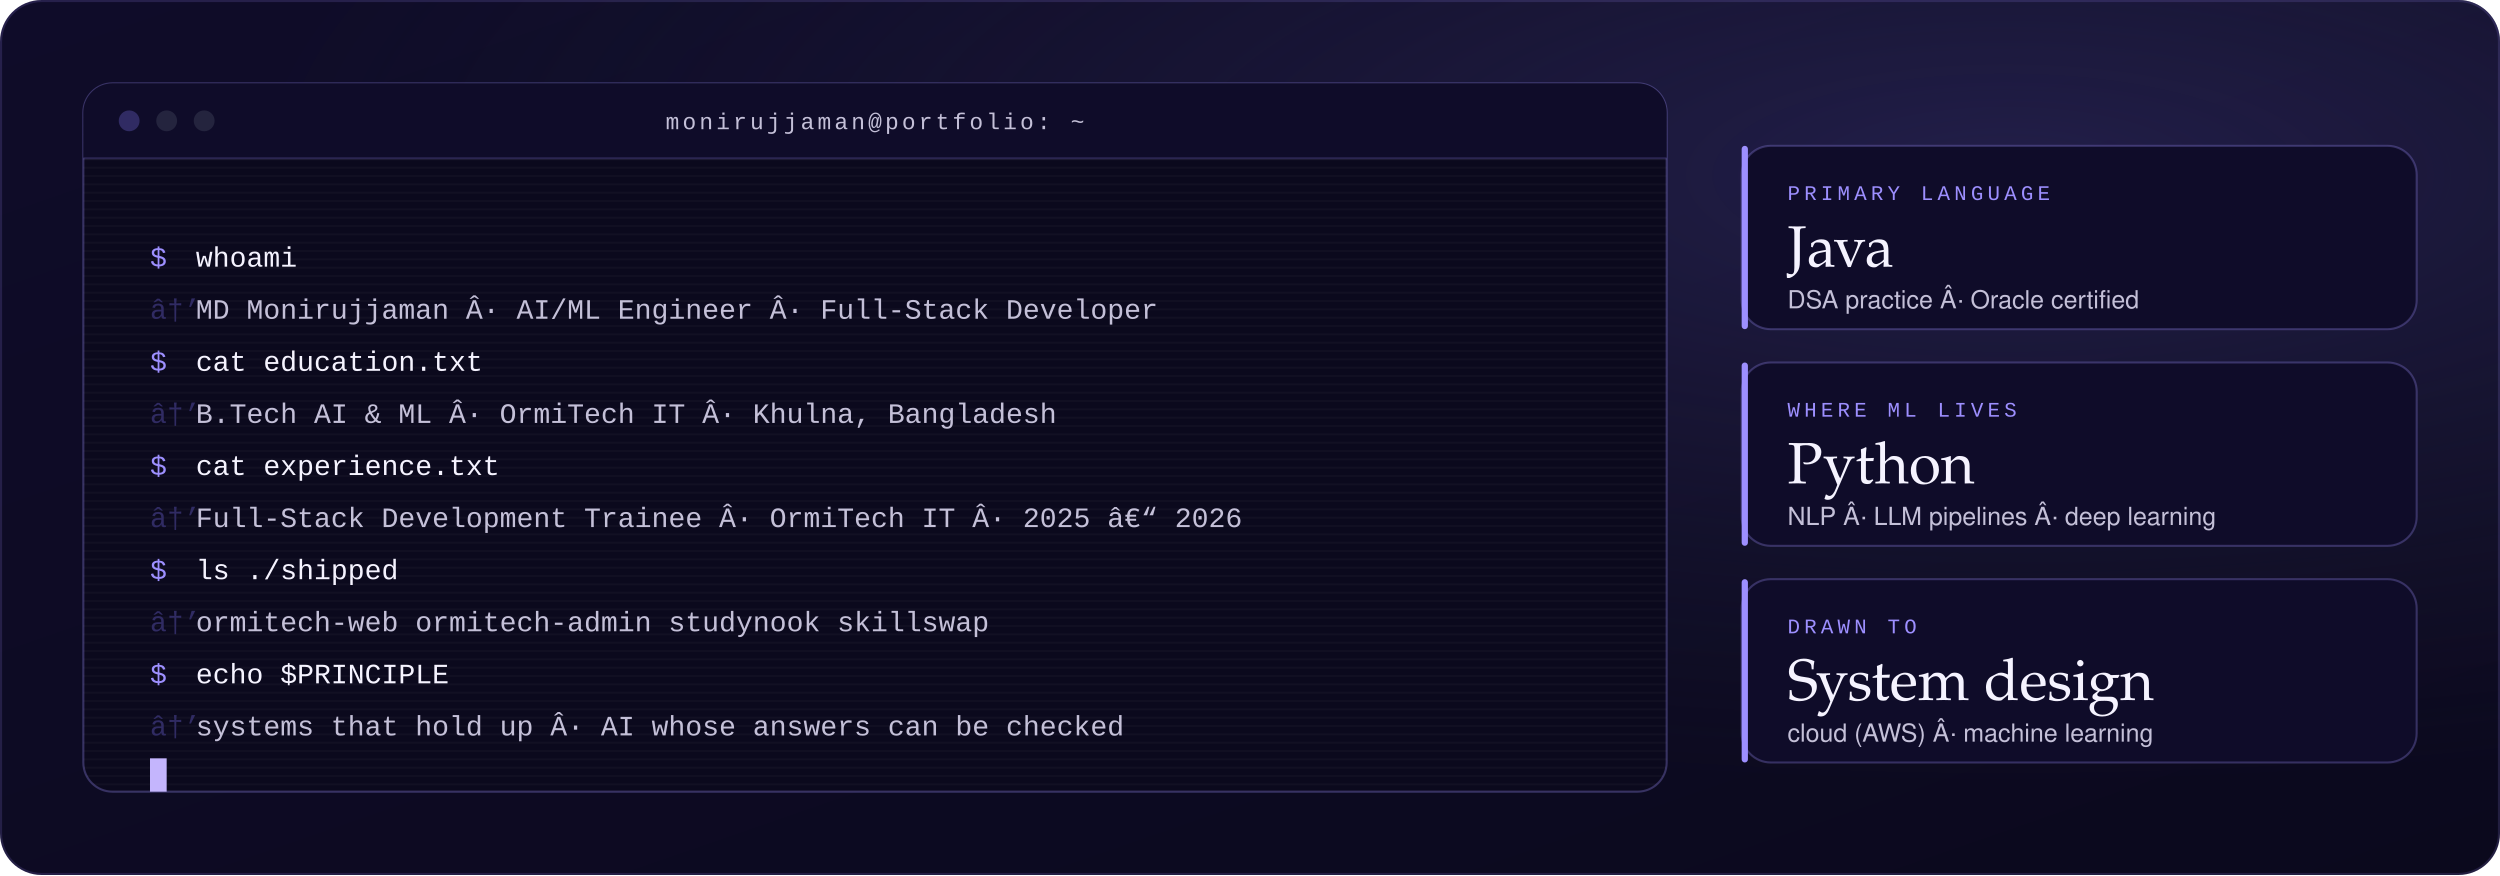
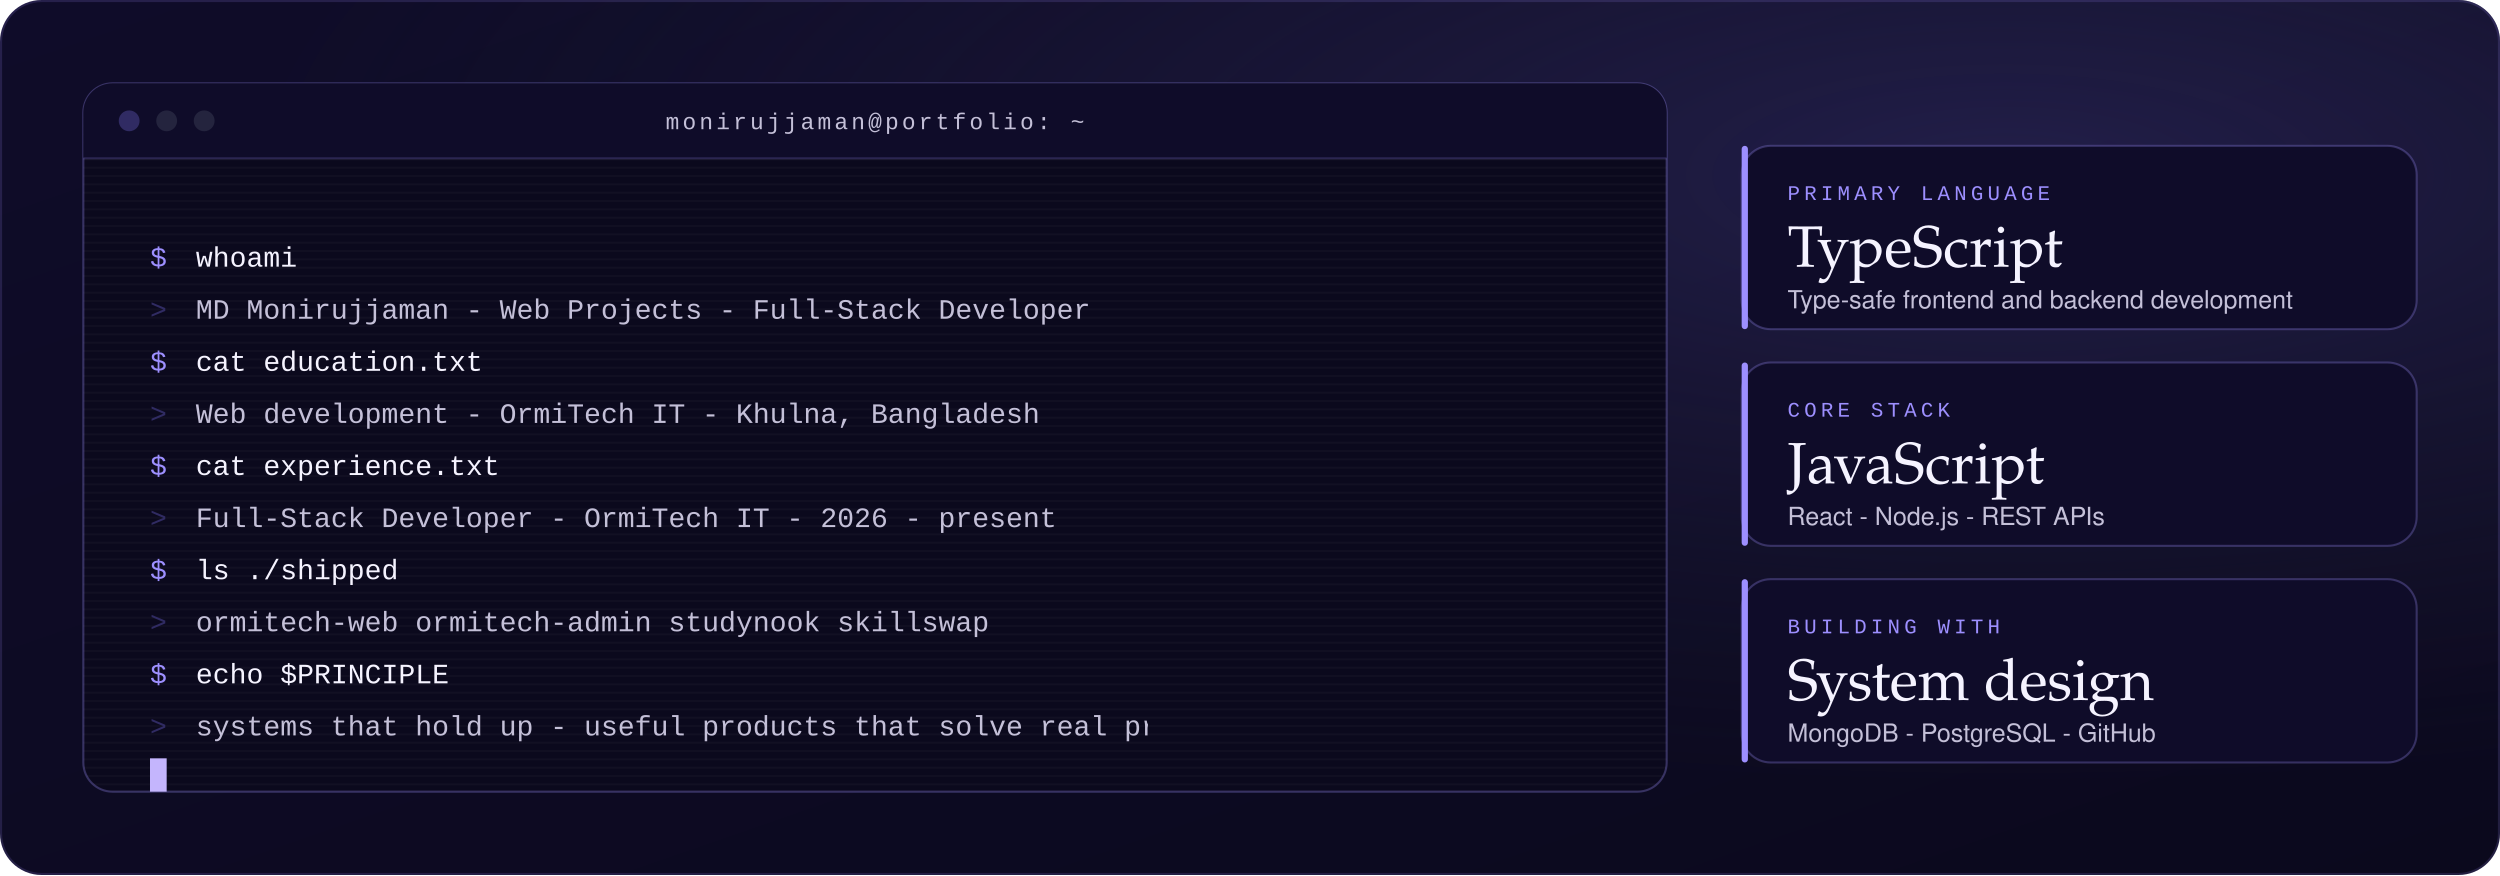
<svg xmlns="http://www.w3.org/2000/svg" viewBox="0 0 1200 420" width="1200" height="420" role="img" aria-labelledby="ab-t ab-d">
  <defs>
    <linearGradient id="ab-bg" x1="0" y1="0" x2="1" y2="1">
      <stop offset="0" stop-color="#0f0c29" />
      <stop offset="1" stop-color="#0b091d" />
    </linearGradient>
    <radialGradient id="ab-glow" cx="80%" cy="20%" r="70%">
      <stop offset="0" stop-color="#302b63" stop-opacity=".6" />
      <stop offset="1" stop-color="#24243e" stop-opacity="0" />
    </radialGradient>
    <pattern id="ab-scan" width="4" height="4" patternUnits="userSpaceOnUse">
      <rect width="4" height="1" fill="#F5F3FF" opacity=".025" />
    </pattern>
    <clipPath id="ab-c0">
      <rect class="ab-type" x="68" y="112" width="89" height="22" style="animation-delay:0.60s;animation-duration:0.41s;animation-timing-function:steps(6)" />
    </clipPath>
    <clipPath id="ab-c1">
      <rect class="ab-type" x="68" y="137" width="524" height="22" style="animation-delay:1.16s;animation-duration:0.53s;animation-timing-function:steps(1)" />
    </clipPath>
    <clipPath id="ab-c2">
      <rect class="ab-type" x="68" y="162" width="179" height="22" style="animation-delay:2.04s;animation-duration:0.56s;animation-timing-function:steps(17)" />
    </clipPath>
    <clipPath id="ab-c3">
      <rect class="ab-type" x="68" y="187" width="491" height="22" style="animation-delay:2.75s;animation-duration:0.53s;animation-timing-function:steps(1)" />
    </clipPath>
    <clipPath id="ab-c4">
      <rect class="ab-type" x="68" y="212" width="188" height="22" style="animation-delay:3.63s;animation-duration:0.59s;animation-timing-function:steps(18)" />
    </clipPath>
    <clipPath id="ab-c5">
      <rect class="ab-type" x="68" y="237" width="532" height="22" style="animation-delay:4.37s;animation-duration:0.53s;animation-timing-function:steps(1)" />
    </clipPath>
    <clipPath id="ab-c6">
      <rect class="ab-type" x="68" y="262" width="138" height="22" style="animation-delay:5.25s;animation-duration:0.41s;animation-timing-function:steps(12)" />
    </clipPath>
    <clipPath id="ab-c7">
      <rect class="ab-type" x="68" y="287" width="548" height="22" style="animation-delay:5.81s;animation-duration:0.53s;animation-timing-function:steps(1)" />
    </clipPath>
    <clipPath id="ab-c8">
      <rect class="ab-type" x="68" y="312" width="163" height="22" style="animation-delay:6.69s;animation-duration:0.49s;animation-timing-function:steps(15)" />
    </clipPath>
    <clipPath id="ab-c9">
      <rect class="ab-type" x="68" y="337" width="483" height="22" style="animation-delay:7.34s;animation-duration:0.53s;animation-timing-function:steps(1)" />
    </clipPath>
  </defs>
  <style>
    .ab-serif { font-family: Georgia, "Iowan Old Style", "Palatino Linotype", "Times New Roman", serif; }
    .ab-mono { font-family: ui-monospace, SFMono-Regular, Menlo, Consolas, "Liberation Mono", monospace; }
    .ab-sans { font-family: -apple-system, BlinkMacSystemFont, "Segoe UI", Helvetica, Arial, sans-serif; }
    .ab-type { transform-box: fill-box; transform-origin: left center; animation-name: ab-type; animation-fill-mode: both; }
    .ab-card { animation: ab-in 1s cubic-bezier(.16,1,.3,1) both; }
    .ab-fade { animation: ab-fade 1s ease both; }
    @keyframes ab-type { 0% { transform: scaleX(0); } 85%, 100% { transform: scaleX(1); } }
    @keyframes ab-in { from { opacity: 0; transform: translateX(24px); } to { opacity: 1; transform: none; } }
    @keyframes ab-fade { from { opacity: 0; } to { opacity: 1; } }
    @media (prefers-reduced-motion: reduce) { .ab-type, .ab-card, .ab-fade { animation: none; } }
  </style>
  <rect width="1200" height="420" rx="20" fill="url(#ab-bg)" />
  <rect width="1200" height="420" rx="20" fill="url(#ab-glow)" />
  <rect x=".5" y=".5" width="1199" height="419" rx="19.5" fill="none" stroke="#9D8FFF" stroke-opacity=".16" />
  <g class="ab-fade">
    <rect x="40" y="40" width="760" height="340" rx="14" fill="#0b091d" stroke="#9D8FFF" stroke-opacity=".3" />
    <rect x="40" y="40" width="760" height="340" rx="14" fill="url(#ab-scan)" />
    <path d="M40 54 a14 14 0 0 1 14 -14 H786 a14 14 0 0 1 14 14 V76 H40 Z" fill="#0f0c29" />
    <line x1="40" y1="76" x2="800" y2="76" stroke="#9D8FFF" stroke-opacity=".2" />
    <circle cx="62" cy="58" r="5" fill="#302b63" />
    <circle cx="80" cy="58" r="5" fill="#24243e" />
    <circle cx="98" cy="58" r="5" fill="#24243e" />
    <text class="ab-mono" x="420" y="62" text-anchor="middle" font-size="11" letter-spacing="1.5" fill="#C4C0D8">monirujjaman@portfolio: ~</text>
  </g>
  <g class="ab-mono" font-size="13.5">
    <g clip-path="url(#ab-c0)">
      <text x="72" y="128" fill="#9D8FFF">$</text>
      <text x="94" y="128" fill="#F5F3FF">whoami</text>
    </g>
    <g clip-path="url(#ab-c1)">
-       <text x="72" y="153" fill="#302b63">â†’</text>
-       <text x="94" y="153" fill="#C4C0D8">MD Monirujjaman Â· AI/ML Engineer Â· Full-Stack Developer</text>
+       <text x="72" y="153" fill="#302b63">&gt;</text>
+       <text x="94" y="153" fill="#C4C0D8">MD Monirujjaman  -  Web Projects  -  Full-Stack Developer</text>
    </g>
    <g clip-path="url(#ab-c2)">
      <text x="72" y="178" fill="#9D8FFF">$</text>
      <text x="94" y="178" fill="#F5F3FF">cat education.txt</text>
    </g>
    <g clip-path="url(#ab-c3)">
-       <text x="72" y="203" fill="#302b63">â†’</text>
-       <text x="94" y="203" fill="#C4C0D8">B.Tech AI &amp; ML Â· OrmiTech IT Â· Khulna, Bangladesh</text>
+       <text x="72" y="203" fill="#302b63">&gt;</text>
+       <text x="94" y="203" fill="#C4C0D8">Web development  -  OrmiTech IT  -  Khulna, Bangladesh</text>
    </g>
    <g clip-path="url(#ab-c4)">
      <text x="72" y="228" fill="#9D8FFF">$</text>
      <text x="94" y="228" fill="#F5F3FF">cat experience.txt</text>
    </g>
    <g clip-path="url(#ab-c5)">
-       <text x="72" y="253" fill="#302b63">â†’</text>
-       <text x="94" y="253" fill="#C4C0D8">Full-Stack Development Trainee Â· OrmiTech IT Â· 2025 â€“ 2026</text>
+       <text x="72" y="253" fill="#302b63">&gt;</text>
+       <text x="94" y="253" fill="#C4C0D8">Full-Stack Developer  -  OrmiTech IT  -  2026 - present</text>
    </g>
    <g clip-path="url(#ab-c6)">
      <text x="72" y="278" fill="#9D8FFF">$</text>
      <text x="94" y="278" fill="#F5F3FF">ls ./shipped</text>
    </g>
    <g clip-path="url(#ab-c7)">
-       <text x="72" y="303" fill="#302b63">â†’</text>
+       <text x="72" y="303" fill="#302b63">&gt;</text>
      <text x="94" y="303" fill="#C4C0D8">ormitech-web  ormitech-admin  studynook  skillswap</text>
    </g>
    <g clip-path="url(#ab-c8)">
      <text x="72" y="328" fill="#9D8FFF">$</text>
      <text x="94" y="328" fill="#F5F3FF">echo $PRINCIPLE</text>
    </g>
    <g clip-path="url(#ab-c9)">
-       <text x="72" y="353" fill="#302b63">â†’</text>
-       <text x="94" y="353" fill="#C4C0D8">systems that hold up Â· AI whose answers can be checked</text>
+       <text x="72" y="353" fill="#302b63">&gt;</text>
+       <text x="94" y="353" fill="#C4C0D8">systems that hold up  -  useful products that solve real problems</text>
    </g>
  </g>
  <rect x="72" y="364" width="8" height="16" fill="#C4B5FD" class="ab-fade" style="animation-delay:8.2s">
    <animate attributeName="opacity" values="1;1;0;0" keyTimes="0;.5;.5;1" dur="1.1s" repeatCount="indefinite" />
  </rect>
  <g class="ab-card" style="animation-delay:1.2s">
    <g transform="translate(836 70)">
      <rect width="324" height="88" rx="14" fill="#0f0c29" stroke="#9D8FFF" stroke-opacity=".28" />
      <rect x="0" y="0" width="3" height="88" rx="1.5" fill="#9D8FFF" />
      <text class="ab-mono" x="22" y="26" font-size="10" letter-spacing="2" fill="#9D8FFF">PRIMARY LANGUAGE</text>
-       <text class="ab-serif" x="22" y="58" font-size="28" font-weight="300" fill="#F5F3FF">Java</text>
-       <text class="ab-sans" x="22" y="78" font-size="12" fill="#C4C0D8">DSA practice Â· Oracle certified</text>
+       <text class="ab-serif" x="22" y="58" font-size="28" font-weight="300" fill="#F5F3FF">TypeScript</text>
+       <text class="ab-sans" x="22" y="78" font-size="12" fill="#C4C0D8">Type-safe frontend and backend development</text>
    </g>
  </g>
  <g class="ab-card" style="animation-delay:1.7s">
    <g transform="translate(836 174)">
      <rect width="324" height="88" rx="14" fill="#0f0c29" stroke="#9D8FFF" stroke-opacity=".28" />
      <rect x="0" y="0" width="3" height="88" rx="1.5" fill="#9D8FFF" />
-       <text class="ab-mono" x="22" y="26" font-size="10" letter-spacing="2" fill="#9D8FFF">WHERE ML LIVES</text>
-       <text class="ab-serif" x="22" y="58" font-size="28" font-weight="300" fill="#F5F3FF">Python</text>
-       <text class="ab-sans" x="22" y="78" font-size="12" fill="#C4C0D8">NLP Â· LLM pipelines Â· deep learning</text>
+       <text class="ab-mono" x="22" y="26" font-size="10" letter-spacing="2" fill="#9D8FFF">CORE STACK</text>
+       <text class="ab-serif" x="22" y="58" font-size="28" font-weight="300" fill="#F5F3FF">JavaScript</text>
+       <text class="ab-sans" x="22" y="78" font-size="12" fill="#C4C0D8">React  -  Node.js  -  REST APIs</text>
    </g>
  </g>
  <g class="ab-card" style="animation-delay:2.2s">
    <g transform="translate(836 278)">
      <rect width="324" height="88" rx="14" fill="#0f0c29" stroke="#9D8FFF" stroke-opacity=".28" />
      <rect x="0" y="0" width="3" height="88" rx="1.5" fill="#9D8FFF" />
-       <text class="ab-mono" x="22" y="26" font-size="10" letter-spacing="2" fill="#9D8FFF">DRAWN TO</text>
+       <text class="ab-mono" x="22" y="26" font-size="10" letter-spacing="2" fill="#9D8FFF">BUILDING WITH</text>
      <text class="ab-serif" x="22" y="58" font-size="28" font-weight="300" fill="#F5F3FF">System design</text>
-       <text class="ab-sans" x="22" y="78" font-size="12" fill="#C4C0D8">cloud (AWS) Â· machine learning</text>
+       <text class="ab-sans" x="22" y="78" font-size="12" fill="#C4C0D8">MongoDB  -  PostgreSQL  -  GitHub</text>
    </g>
  </g>
</svg>
